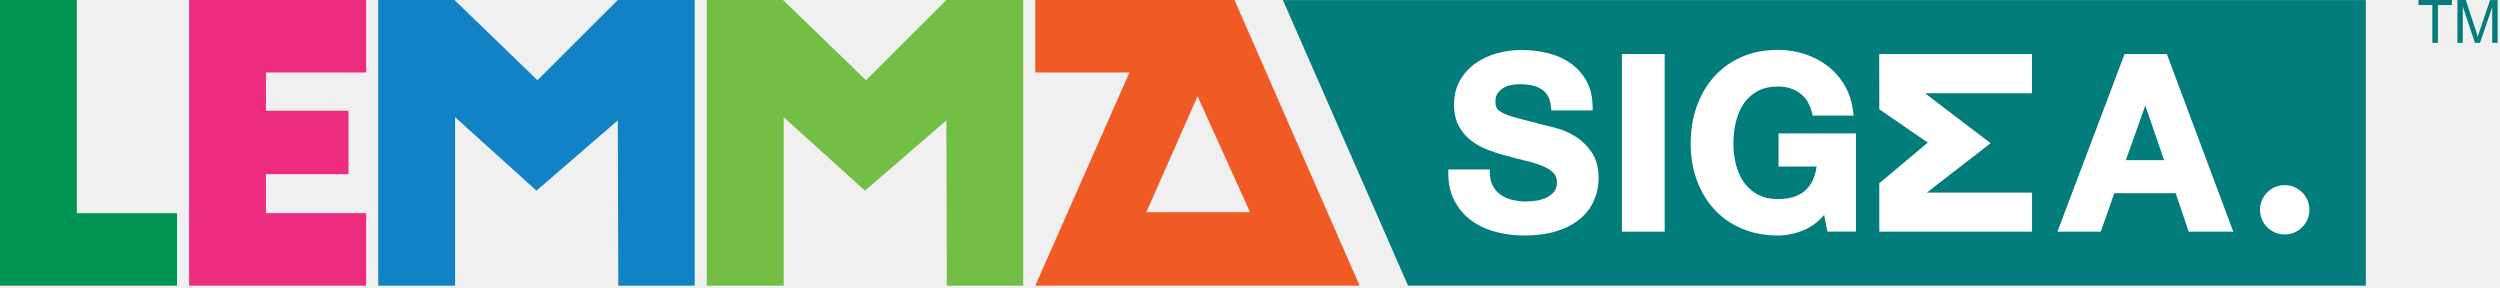
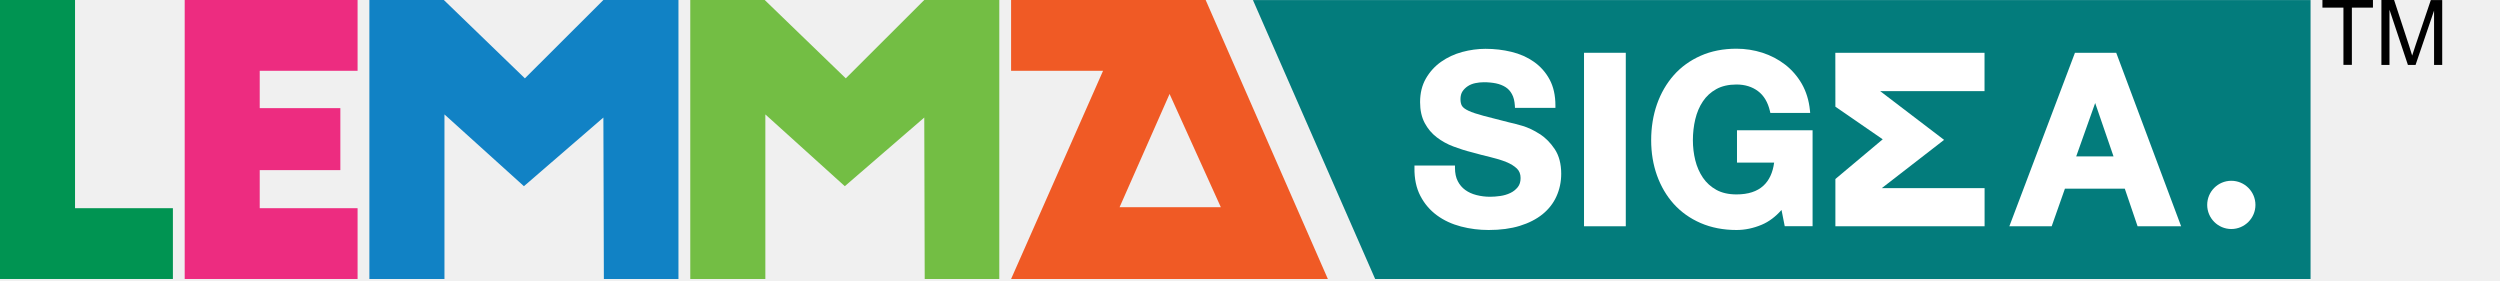
- <svg xmlns="http://www.w3.org/2000/svg" width="209" height="24" viewBox="0 0 209 24" fill="none">
+ <svg xmlns="http://www.w3.org/2000/svg" width="214" height="24" viewBox="0 0 214 24" fill="none">
  <g>
    <g transform="scale(1.010002)">
      <path d="M6.359 0H0V23.645H14.653V17.645H6.359V0Z" fill="#009452" />
      <path d="M15.653 0V23.645H30.306V19.481V17.645H22.012V14.418H28.846V9.165H22.012V6H30.306V0H15.653Z" fill="#ED2C80" />
      <path d="M51.138 0L44.486 6.64L37.616 0H31.306V23.645H37.645H37.669V9.697L44.404 15.78L51.138 9.962L51.179 23.645H57.501V0H51.138Z" fill="#1182C5" />
      <path d="M78.334 0L71.682 6.64L64.811 0H58.502V23.645H64.84H64.865V9.697L71.599 15.78L78.334 9.962L78.371 23.645H84.692V0H78.334Z" fill="#73BE44" />
      <path d="M102.182 0H85.692V6H93.487L85.692 23.645H112.539L102.182 0ZM103.469 17.562H94.886L99.124 7.964L103.469 17.562Z" fill="#F05A25" />
    </g>
    <path d="M197.784 23.881H117.713L107.251 0.005H197.784V23.881Z" fill="#037C7C" />
    <path d="M131.795 11.473C131.31 11.154 130.81 10.918 130.314 10.771C129.833 10.629 129.446 10.531 129.181 10.477C128.274 10.246 127.538 10.055 126.989 9.913C126.439 9.766 126.008 9.624 125.704 9.481C125.424 9.349 125.238 9.212 125.149 9.069C125.061 8.927 125.017 8.731 125.017 8.486C125.017 8.216 125.076 7.995 125.189 7.823C125.306 7.647 125.463 7.495 125.65 7.372C125.836 7.25 126.052 7.166 126.282 7.117C126.523 7.068 126.768 7.039 127.013 7.039C127.391 7.039 127.739 7.073 128.058 7.137C128.362 7.201 128.637 7.308 128.872 7.456C129.098 7.598 129.284 7.799 129.421 8.054C129.564 8.309 129.647 8.643 129.672 9.045L129.681 9.231H133.144V9.035C133.144 8.167 132.977 7.416 132.644 6.803C132.315 6.19 131.859 5.68 131.3 5.288C130.741 4.895 130.098 4.611 129.382 4.439C128.676 4.267 127.926 4.179 127.16 4.179C126.498 4.179 125.826 4.272 125.164 4.449C124.497 4.63 123.889 4.915 123.359 5.288C122.825 5.665 122.388 6.146 122.059 6.715C121.726 7.289 121.559 7.976 121.559 8.746C121.559 9.437 121.692 10.036 121.956 10.531C122.216 11.021 122.565 11.433 122.991 11.757C123.408 12.076 123.889 12.346 124.419 12.542C124.938 12.738 125.478 12.91 126.013 13.042C126.537 13.189 127.067 13.327 127.582 13.449C128.082 13.567 128.539 13.709 128.931 13.866C129.309 14.018 129.618 14.21 129.848 14.43C130.059 14.636 130.162 14.901 130.162 15.239C130.162 15.558 130.084 15.818 129.922 16.019C129.75 16.23 129.539 16.402 129.284 16.52C129.019 16.647 128.735 16.731 128.431 16.775C128.122 16.819 127.823 16.843 127.548 16.843C127.151 16.843 126.758 16.794 126.38 16.696C126.013 16.603 125.694 16.456 125.424 16.26C125.159 16.068 124.943 15.818 124.786 15.509C124.625 15.2 124.546 14.818 124.546 14.367V14.17H121.078V14.367C121.064 15.289 121.23 16.093 121.584 16.77C121.932 17.442 122.413 18.001 123.011 18.438C123.599 18.869 124.291 19.188 125.061 19.389C125.826 19.59 126.621 19.688 127.43 19.688C128.431 19.688 129.323 19.57 130.089 19.335C130.859 19.1 131.516 18.761 132.041 18.339C132.57 17.908 132.973 17.393 133.237 16.799C133.502 16.211 133.64 15.563 133.64 14.877C133.64 14.033 133.453 13.322 133.09 12.772C132.732 12.233 132.301 11.796 131.81 11.473" fill="white" />
    <path d="M139.167 4.518H135.592V19.369H139.167V4.518Z" fill="white" />
    <path d="M148.692 13.92H151.866C151.753 14.773 151.444 15.44 150.948 15.896C150.414 16.392 149.639 16.642 148.643 16.642C147.966 16.642 147.383 16.509 146.917 16.25C146.446 15.989 146.063 15.641 145.769 15.21C145.475 14.773 145.254 14.273 145.117 13.723C144.979 13.169 144.911 12.586 144.911 11.997C144.911 11.408 144.979 10.776 145.117 10.202C145.254 9.633 145.47 9.118 145.769 8.676C146.058 8.24 146.446 7.887 146.917 7.627C147.383 7.367 147.966 7.234 148.643 7.234C149.364 7.234 149.987 7.426 150.487 7.803C150.988 8.176 151.331 8.755 151.508 9.515L151.542 9.667H154.951L154.931 9.451C154.848 8.603 154.612 7.843 154.24 7.185C153.862 6.533 153.381 5.974 152.802 5.528C152.224 5.081 151.571 4.743 150.86 4.512C150.149 4.287 149.403 4.169 148.643 4.169C147.515 4.169 146.48 4.37 145.578 4.772C144.67 5.174 143.895 5.734 143.272 6.44C142.65 7.146 142.169 7.98 141.835 8.927C141.507 9.868 141.34 10.903 141.34 11.997C141.34 13.091 141.507 14.082 141.835 15.009C142.169 15.941 142.65 16.765 143.272 17.456C143.895 18.148 144.67 18.702 145.578 19.094C146.485 19.487 147.515 19.688 148.643 19.688C149.369 19.688 150.095 19.536 150.806 19.236C151.414 18.981 151.983 18.555 152.498 17.971L152.773 19.364H155.157V11.153H148.687V13.915L148.692 13.92Z" fill="white" />
    <path d="M166.414 11.973L160.94 7.799H169.876V4.518H157.104L157.109 9.133L161.161 11.924L157.109 15.323V19.369H169.881V16.103H161.082L166.414 11.973Z" fill="white" />
    <path d="M181.147 4.518H177.616L172 19.369H175.624L176.757 16.152H181.883L182.977 19.369H186.704L181.196 4.645L181.147 4.518ZM180.917 13.386H177.724L179.347 8.819L180.917 13.386Z" fill="white" />
    <path d="M191.001 15.475C189.858 15.475 188.936 16.402 188.936 17.54C188.936 18.677 189.863 19.604 191.001 19.604C192.139 19.604 193.066 18.677 193.066 17.54C193.066 16.402 192.139 15.475 191.001 15.475Z" fill="white" />
-     <g transform="translate(202.185 0) translate(-165.385 0)">
+     <g transform="translate(198.8 0) scale(1.55) translate(-165.385 0)">
      <g id="tm-mark">
-         <path d="M166.545 3.582V0.421H165.385V0H168.175V0.421H167.011V3.582H166.545Z" fill="#037C7C" />
-         <path d="M168.642 3.582V0H169.343L170.175 2.538C170.252 2.773 170.309 2.95 170.341 3.07C170.382 2.938 170.443 2.748 170.528 2.497L171.371 0.004H172V3.586H171.55V0.586L170.528 3.586H170.106L169.088 0.536V3.586H168.638L168.642 3.582Z" fill="#037C7C" />
+         <path d="M166.545 3.582V0.421H165.385V0H168.175V0.421H167.011V3.582H166.545Z" fill="black" />
+         <path d="M168.642 3.582V0H169.343L170.175 2.538C170.252 2.773 170.309 2.95 170.341 3.07C170.382 2.938 170.443 2.748 170.528 2.497L171.371 0.004H172V3.586H171.55V0.586L170.528 3.586H170.106L169.088 0.536V3.586H168.638L168.642 3.582Z" fill="black" />
      </g>
    </g>
  </g>
</svg>
